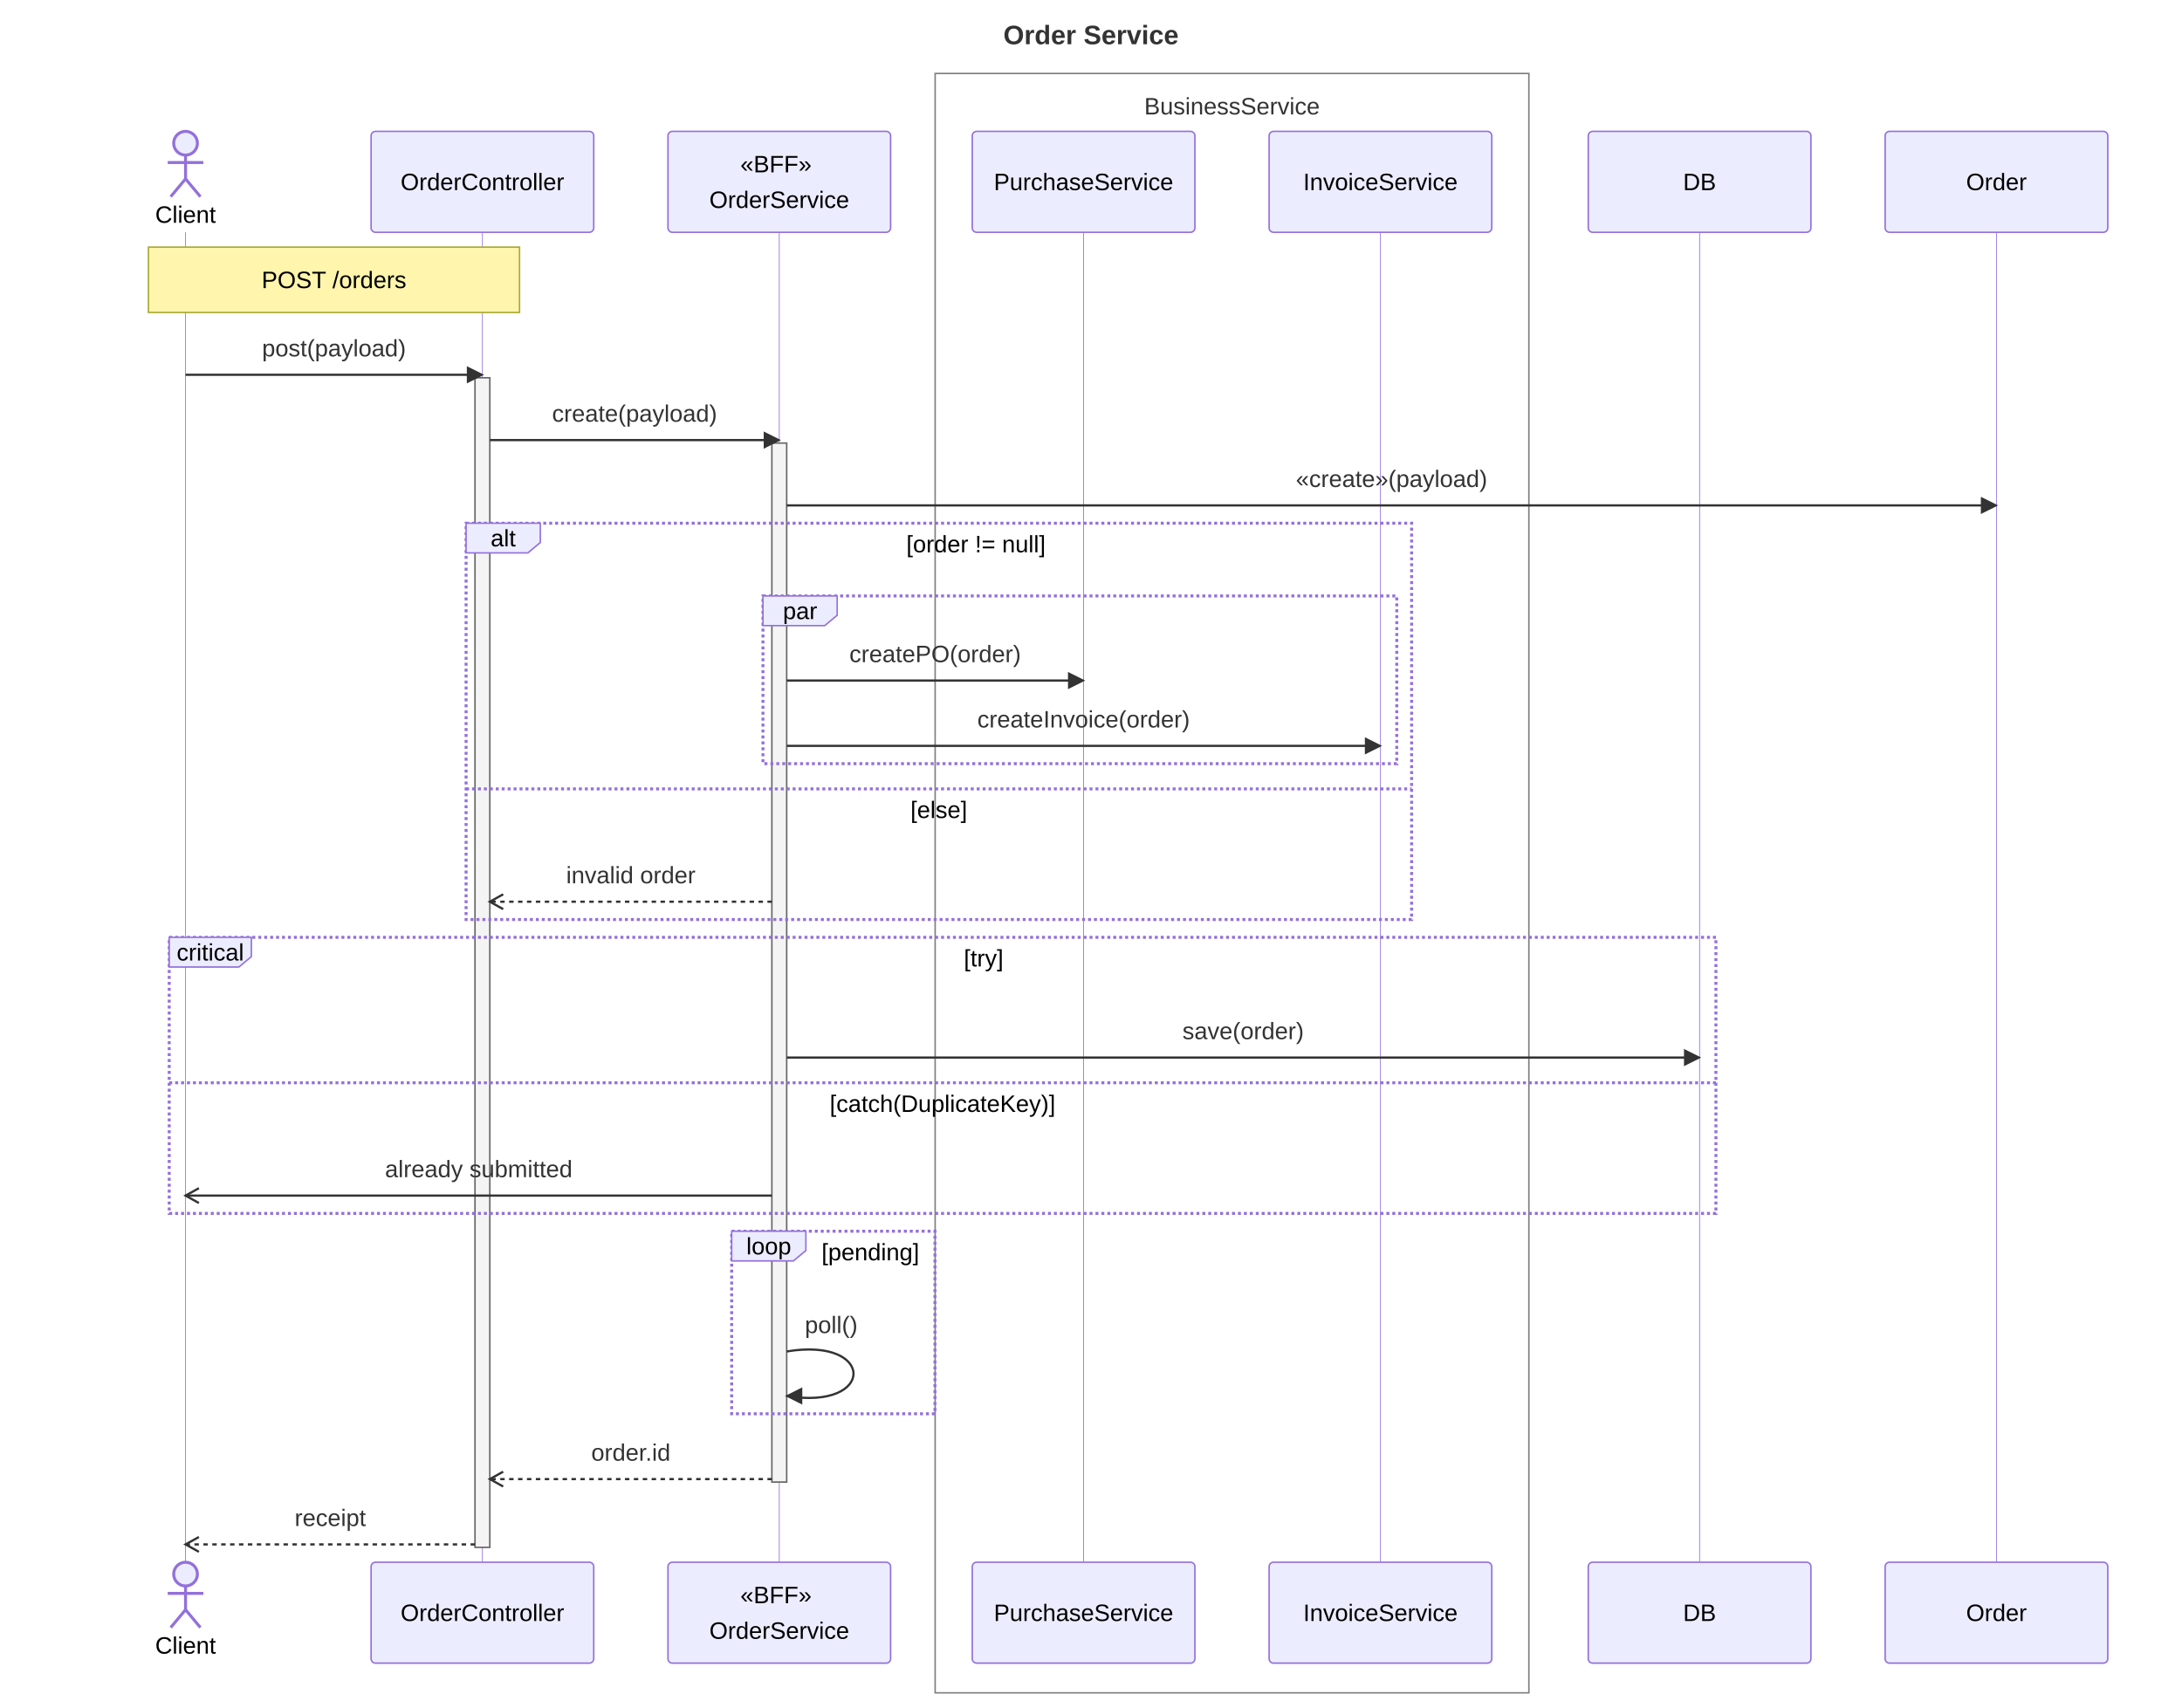
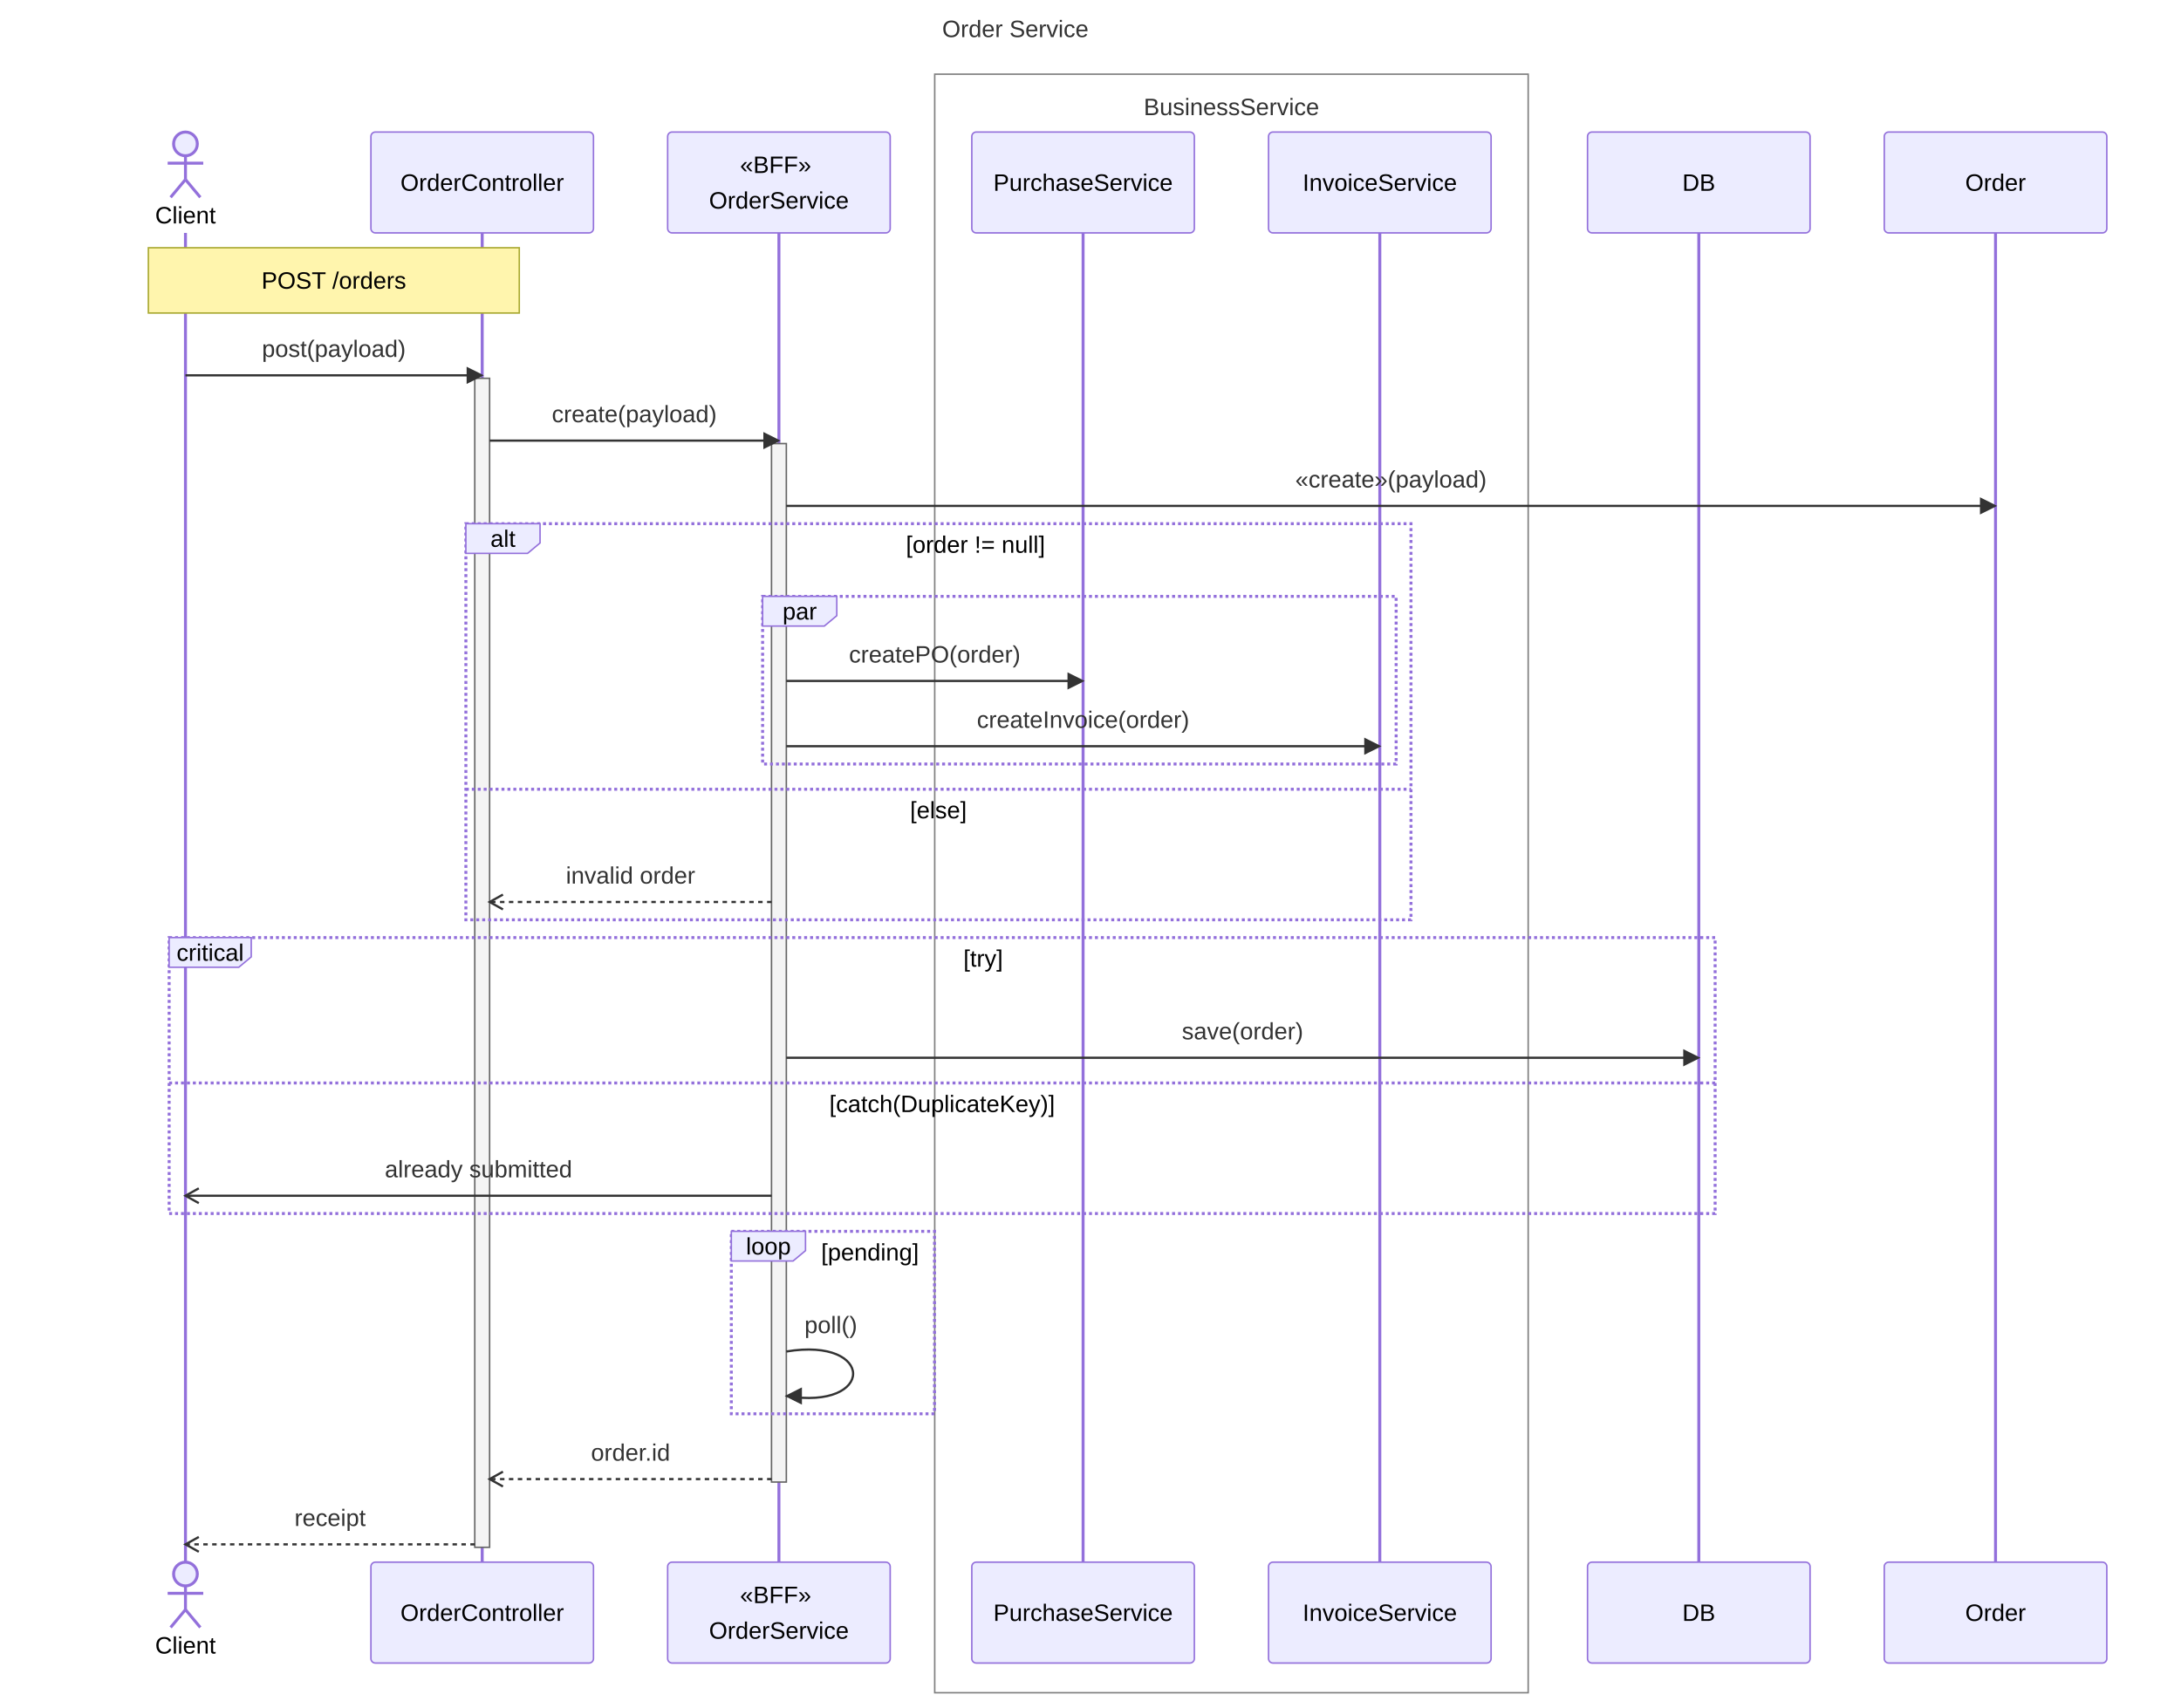
- <svg xmlns="http://www.w3.org/2000/svg" id="my-svg" width="100%" class="zenuml" style="max-width: 1470px; background-color: white;" viewBox="0 0.5 1470 1150.5" role="graphics-document document" aria-roledescription="zenuml">
+ <svg xmlns="http://www.w3.org/2000/svg" id="my-svg" width="100%" class="zenuml" style="max-width: 1470px; background-color: white;" viewBox="0 0 1470 1151" role="graphics-document document" aria-roledescription="zenuml">
  <style>#my-svg{font-family:"trebuchet ms", verdana, arial, sans-serif;font-size:16px;}#my-svg text{font-family:"trebuchet ms", verdana, arial, sans-serif;}</style>
  <g>
    <g class="boxes">
      <g class="box">
        <rect x="630" y="50" width="400" height="1091" fill="none" stroke="rgba(0,0,0,0.5)" stroke-width="1" />
        <text x="830" y="77.6" text-anchor="middle" font-size="16" fill="#333">BusinessService</text>
      </g>
    </g>
    <g class="lifelines">
-       <path class="actor-line" d="M125,157L125,1053" fill="none" stroke="#9370DB" stroke-width="0.5" />
-       <path class="actor-line" d="M325,157L325,1053" fill="none" stroke="#9370DB" stroke-width="0.5" />
-       <path class="actor-line" d="M525,157L525,1053" fill="none" stroke="#9370DB" stroke-width="0.5" />
-       <path class="actor-line" d="M730,157L730,1053" fill="none" stroke="#9370DB" stroke-width="0.5" />
-       <path class="actor-line" d="M930,157L930,1053" fill="none" stroke="#9370DB" stroke-width="0.5" />
-       <path class="actor-line" d="M1145,157L1145,1053" fill="none" stroke="#9370DB" stroke-width="0.5" />
-       <path class="actor-line" d="M1345,157L1345,1053" fill="none" stroke="#9370DB" stroke-width="0.5" />
+       <path class="actor-line" d="M125,157L125,1053" fill="none" stroke="#9370DB" stroke-width="2" />
+       <path class="actor-line" d="M325,157L325,1053" fill="none" stroke="#9370DB" stroke-width="2" />
+       <path class="actor-line" d="M525,157L525,1053" fill="none" stroke="#9370DB" stroke-width="2" />
+       <path class="actor-line" d="M730,157L730,1053" fill="none" stroke="#9370DB" stroke-width="2" />
+       <path class="actor-line" d="M930,157L930,1053" fill="none" stroke="#9370DB" stroke-width="2" />
+       <path class="actor-line" d="M1145,157L1145,1053" fill="none" stroke="#9370DB" stroke-width="2" />
+       <path class="actor-line" d="M1345,157L1345,1053" fill="none" stroke="#9370DB" stroke-width="2" />
    </g>
    <g class="activations">
      <rect class="activation0" x="520" y="299" width="10" height="700" fill="#f4f4f4" stroke="#666" stroke-width="1" />
      <rect class="activation0" x="320" y="255" width="10" height="788" fill="#f4f4f4" stroke="#666" stroke-width="1" />
    </g>
    <g class="frames">
      <g class="frame">
        <rect class="loopLine" x="514" y="402" width="427" height="113" fill="none" stroke="#9370DB" stroke-width="2" stroke-dasharray="2 2" />
        <path class="labelBox" d="M514,402L564,402L564,415L555.6,422L514,422Z" fill="#ECECFF" stroke="#9370DB" stroke-width="1" />
        <text class="labelText" x="539" y="417.6" text-anchor="middle" font-size="16" fill="black">par</text>
      </g>
      <g class="frame">
        <rect class="loopLine" x="314" y="353" width="637" height="267" fill="none" stroke="#9370DB" stroke-width="2" stroke-dasharray="2 2" />
        <path class="labelBox" d="M314,353L364,353L364,366L355.6,373L314,373Z" fill="#ECECFF" stroke="#9370DB" stroke-width="1" />
        <text class="labelText" x="339" y="368.6" text-anchor="middle" font-size="16" fill="black">alt</text>
        <text class="loopText" x="657.5" y="372.6" text-anchor="middle" font-size="16" fill="black">[order != null]</text>
        <path d="M314,532L951,532" fill="none" stroke="#9370DB" stroke-width="2" stroke-dasharray="2 2" />
        <text class="loopText" x="632.5" y="551.6" text-anchor="middle" font-size="16" fill="black">[else]</text>
      </g>
      <g class="frame">
        <rect class="loopLine" x="114" y="632" width="1042" height="186" fill="none" stroke="#9370DB" stroke-width="2" stroke-dasharray="2 2" />
        <path class="labelBox" d="M114,632L169.336,632L169.336,645L160.936,652L114,652Z" fill="#ECECFF" stroke="#9370DB" stroke-width="1" />
        <text class="labelText" x="141.668" y="647.6" text-anchor="middle" font-size="16" fill="black">critical</text>
        <text class="loopText" x="662.668" y="651.6" text-anchor="middle" font-size="16" fill="black">[try]</text>
        <path d="M114,730L1156,730" fill="none" stroke="#9370DB" stroke-width="2" stroke-dasharray="2 2" />
        <text class="loopText" x="635" y="749.6" text-anchor="middle" font-size="16" fill="black">[catch(DuplicateKey)]</text>
      </g>
      <g class="frame">
        <rect class="loopLine" x="492.918" y="830" width="136.945" height="123" fill="none" stroke="#9370DB" stroke-width="2" stroke-dasharray="2 2" />
        <path class="labelBox" d="M492.918,830L542.918,830L542.918,843L534.518,850L492.918,850Z" fill="#ECECFF" stroke="#9370DB" stroke-width="1" />
        <text class="labelText" x="517.918" y="845.6" text-anchor="middle" font-size="16" fill="black">loop</text>
        <text class="loopText" x="586.391" y="849.6" text-anchor="middle" font-size="16" fill="black">[pending]</text>
      </g>
    </g>
    <g class="messages">
      <g class="message">
        <path class="messageLine0" d="M125,253L317,253" fill="none" stroke="#333" stroke-width="1.5" />
        <path class="arrowhead" d="M325,253L315,258L315,248Z" fill="#333" stroke="#333" stroke-width="1" />
        <text class="messageText" x="225" y="240.6" text-anchor="middle" font-size="16" fill="#333">post(payload)</text>
      </g>
      <g class="message">
        <path class="messageLine0" d="M330,297L517,297" fill="none" stroke="#333" stroke-width="1.5" />
        <path class="arrowhead" d="M525,297L515,302L515,292Z" fill="#333" stroke="#333" stroke-width="1" />
        <text class="messageText" x="427.5" y="284.6" text-anchor="middle" font-size="16" fill="#333">create(payload)</text>
      </g>
      <g class="message">
        <path class="messageLine0" d="M530,341L1337,341" fill="none" stroke="#333" stroke-width="1.5" />
        <path class="arrowhead" d="M1345,341L1335,346L1335,336Z" fill="#333" stroke="#333" stroke-width="1" />
        <text class="messageText" x="937.5" y="328.6" text-anchor="middle" font-size="16" fill="#333">«create»(payload)</text>
      </g>
      <g class="message">
        <path class="messageLine0" d="M530,459L722,459" fill="none" stroke="#333" stroke-width="1.5" />
        <path class="arrowhead" d="M730,459L720,464L720,454Z" fill="#333" stroke="#333" stroke-width="1" />
        <text class="messageText" x="630" y="446.6" text-anchor="middle" font-size="16" fill="#333">createPO(order)</text>
      </g>
      <g class="message">
        <path class="messageLine0" d="M530,503L922,503" fill="none" stroke="#333" stroke-width="1.5" />
        <path class="arrowhead" d="M930,503L920,508L920,498Z" fill="#333" stroke="#333" stroke-width="1" />
        <text class="messageText" x="730" y="490.6" text-anchor="middle" font-size="16" fill="#333">createInvoice(order)</text>
      </g>
      <g class="message">
        <path class="messageLine1" d="M520,608L330,608" fill="none" stroke="#333" stroke-width="1.5" stroke-dasharray="3 3" />
        <path d="M339,603L330,608L339,613" fill="none" stroke="#333" stroke-width="1.5" />
        <text class="messageText" x="425" y="595.6" text-anchor="middle" font-size="16" fill="#333">invalid order</text>
      </g>
      <g class="message">
        <path class="messageLine0" d="M530,713L1137,713" fill="none" stroke="#333" stroke-width="1.5" />
        <path class="arrowhead" d="M1145,713L1135,718L1135,708Z" fill="#333" stroke="#333" stroke-width="1" />
        <text class="messageText" x="837.5" y="700.6" text-anchor="middle" font-size="16" fill="#333">save(order)</text>
      </g>
      <g class="message">
        <path class="messageLine0" d="M520,806L125,806" fill="none" stroke="#333" stroke-width="1.5" />
        <path d="M134,801L125,806L134,811" fill="none" stroke="#333" stroke-width="1.5" />
        <text class="messageText" x="322.5" y="793.6" text-anchor="middle" font-size="16" fill="#333">already submitted</text>
      </g>
      <g class="message">
        <path class="messageLine0" d="M530,911C590,901,590,951,530,941" fill="none" stroke="#333" stroke-width="1.5" />
        <path class="arrowhead" d="M530,941L540,936L540,946Z" fill="#333" stroke="#333" stroke-width="1" />
        <text class="messageText" x="560" y="898.6" text-anchor="middle" font-size="16" fill="#333">poll()</text>
      </g>
      <g class="message">
        <path class="messageLine1" d="M520,997L330,997" fill="none" stroke="#333" stroke-width="1.5" stroke-dasharray="3 3" />
        <path d="M339,992L330,997L339,1002" fill="none" stroke="#333" stroke-width="1.5" />
        <text class="messageText" x="425" y="984.6" text-anchor="middle" font-size="16" fill="#333">order.id</text>
      </g>
      <g class="message">
        <path class="messageLine1" d="M320,1041L125,1041" fill="none" stroke="#333" stroke-width="1.5" stroke-dasharray="3 3" />
        <path d="M134,1036L125,1041L134,1046" fill="none" stroke="#333" stroke-width="1.5" />
        <text class="messageText" x="222.5" y="1028.6" text-anchor="middle" font-size="16" fill="#333">receipt</text>
      </g>
    </g>
    <g class="notes">
      <g class="note">
        <rect class="note" x="100" y="167" width="250" height="44" fill="#fff5ad" stroke="#aaaa33" stroke-width="1" />
        <text class="noteText" x="225" y="194.6" text-anchor="middle" font-size="16" fill="black">POST /orders</text>
      </g>
    </g>
    <g class="actors">
      <g class="actor">
        <circle cx="125" cy="97" r="8" fill="#ECECFF" stroke="#9370DB" stroke-width="2" />
        <path d="M125,105L125,121" fill="none" stroke="#9370DB" stroke-width="2" />
        <path d="M113,110L137,110" fill="none" stroke="#9370DB" stroke-width="2" />
        <path d="M125,121L115,133" fill="none" stroke="#9370DB" stroke-width="2" />
        <path d="M125,121L135,133" fill="none" stroke="#9370DB" stroke-width="2" />
        <text class="actor" x="125" y="150.6" text-anchor="middle" font-size="16" fill="black">Client</text>
      </g>
      <g class="actor">
        <circle cx="125" cy="1061" r="8" fill="#ECECFF" stroke="#9370DB" stroke-width="2" />
        <path d="M125,1069L125,1085" fill="none" stroke="#9370DB" stroke-width="2" />
        <path d="M113,1074L137,1074" fill="none" stroke="#9370DB" stroke-width="2" />
        <path d="M125,1085L115,1097" fill="none" stroke="#9370DB" stroke-width="2" />
        <path d="M125,1085L135,1097" fill="none" stroke="#9370DB" stroke-width="2" />
        <text class="actor" x="125" y="1114.6" text-anchor="middle" font-size="16" fill="black">Client</text>
      </g>
      <g class="actor">
        <rect class="actor" x="250" y="89" width="150" height="68" rx="3" ry="3" fill="#ECECFF" stroke="#9370DB" stroke-width="1" />
        <text class="actor" x="325" y="128.6" text-anchor="middle" font-size="16" fill="black">OrderController</text>
      </g>
      <g class="actor">
        <rect class="actor" x="250" y="1053" width="150" height="68" rx="3" ry="3" fill="#ECECFF" stroke="#9370DB" stroke-width="1" />
        <text class="actor" x="325" y="1092.6" text-anchor="middle" font-size="16" fill="black">OrderController</text>
      </g>
      <g class="actor">
        <rect class="actor" x="450" y="89" width="150" height="68" rx="3" ry="3" fill="#ECECFF" stroke="#9370DB" stroke-width="1" />
        <text class="actor" x="525" y="116.6" text-anchor="middle" font-size="16" fill="black">
          <tspan x="525" y="116.6">«BFF»</tspan>
          <tspan x="525" y="140.6">OrderService</tspan>
        </text>
      </g>
      <g class="actor">
        <rect class="actor" x="450" y="1053" width="150" height="68" rx="3" ry="3" fill="#ECECFF" stroke="#9370DB" stroke-width="1" />
        <text class="actor" x="525" y="1080.6" text-anchor="middle" font-size="16" fill="black">
          <tspan x="525" y="1080.6">«BFF»</tspan>
          <tspan x="525" y="1104.6">OrderService</tspan>
        </text>
      </g>
      <g class="actor">
        <rect class="actor" x="655" y="89" width="150" height="68" rx="3" ry="3" fill="#ECECFF" stroke="#9370DB" stroke-width="1" />
        <text class="actor" x="730" y="128.6" text-anchor="middle" font-size="16" fill="black">PurchaseService</text>
      </g>
      <g class="actor">
        <rect class="actor" x="655" y="1053" width="150" height="68" rx="3" ry="3" fill="#ECECFF" stroke="#9370DB" stroke-width="1" />
        <text class="actor" x="730" y="1092.6" text-anchor="middle" font-size="16" fill="black">PurchaseService</text>
      </g>
      <g class="actor">
        <rect class="actor" x="855" y="89" width="150" height="68" rx="3" ry="3" fill="#ECECFF" stroke="#9370DB" stroke-width="1" />
        <text class="actor" x="930" y="128.6" text-anchor="middle" font-size="16" fill="black">InvoiceService</text>
      </g>
      <g class="actor">
        <rect class="actor" x="855" y="1053" width="150" height="68" rx="3" ry="3" fill="#ECECFF" stroke="#9370DB" stroke-width="1" />
        <text class="actor" x="930" y="1092.6" text-anchor="middle" font-size="16" fill="black">InvoiceService</text>
      </g>
      <g class="actor">
        <rect class="actor" x="1070" y="89" width="150" height="68" rx="3" ry="3" fill="#ECECFF" stroke="#9370DB" stroke-width="1" />
        <text class="actor" x="1145" y="128.6" text-anchor="middle" font-size="16" fill="black">DB</text>
      </g>
      <g class="actor">
        <rect class="actor" x="1070" y="1053" width="150" height="68" rx="3" ry="3" fill="#ECECFF" stroke="#9370DB" stroke-width="1" />
        <text class="actor" x="1145" y="1092.6" text-anchor="middle" font-size="16" fill="black">DB</text>
      </g>
      <g class="actor">
        <rect class="actor" x="1270" y="89" width="150" height="68" rx="3" ry="3" fill="#ECECFF" stroke="#9370DB" stroke-width="1" />
        <text class="actor" x="1345" y="128.6" text-anchor="middle" font-size="16" fill="black">Order</text>
      </g>
      <g class="actor">
        <rect class="actor" x="1270" y="1053" width="150" height="68" rx="3" ry="3" fill="#ECECFF" stroke="#9370DB" stroke-width="1" />
        <text class="actor" x="1345" y="1092.6" text-anchor="middle" font-size="16" fill="black">Order</text>
      </g>
    </g>
    <g class="title">
-       <text class="titleText" x="735" y="30.3" text-anchor="middle" font-size="18" fill="#333" font-weight="bold">Order Service</text>
+       <text x="635" y="25" text-anchor="start" font-size="16" fill="#333">Order Service</text>
    </g>
  </g>
</svg>
